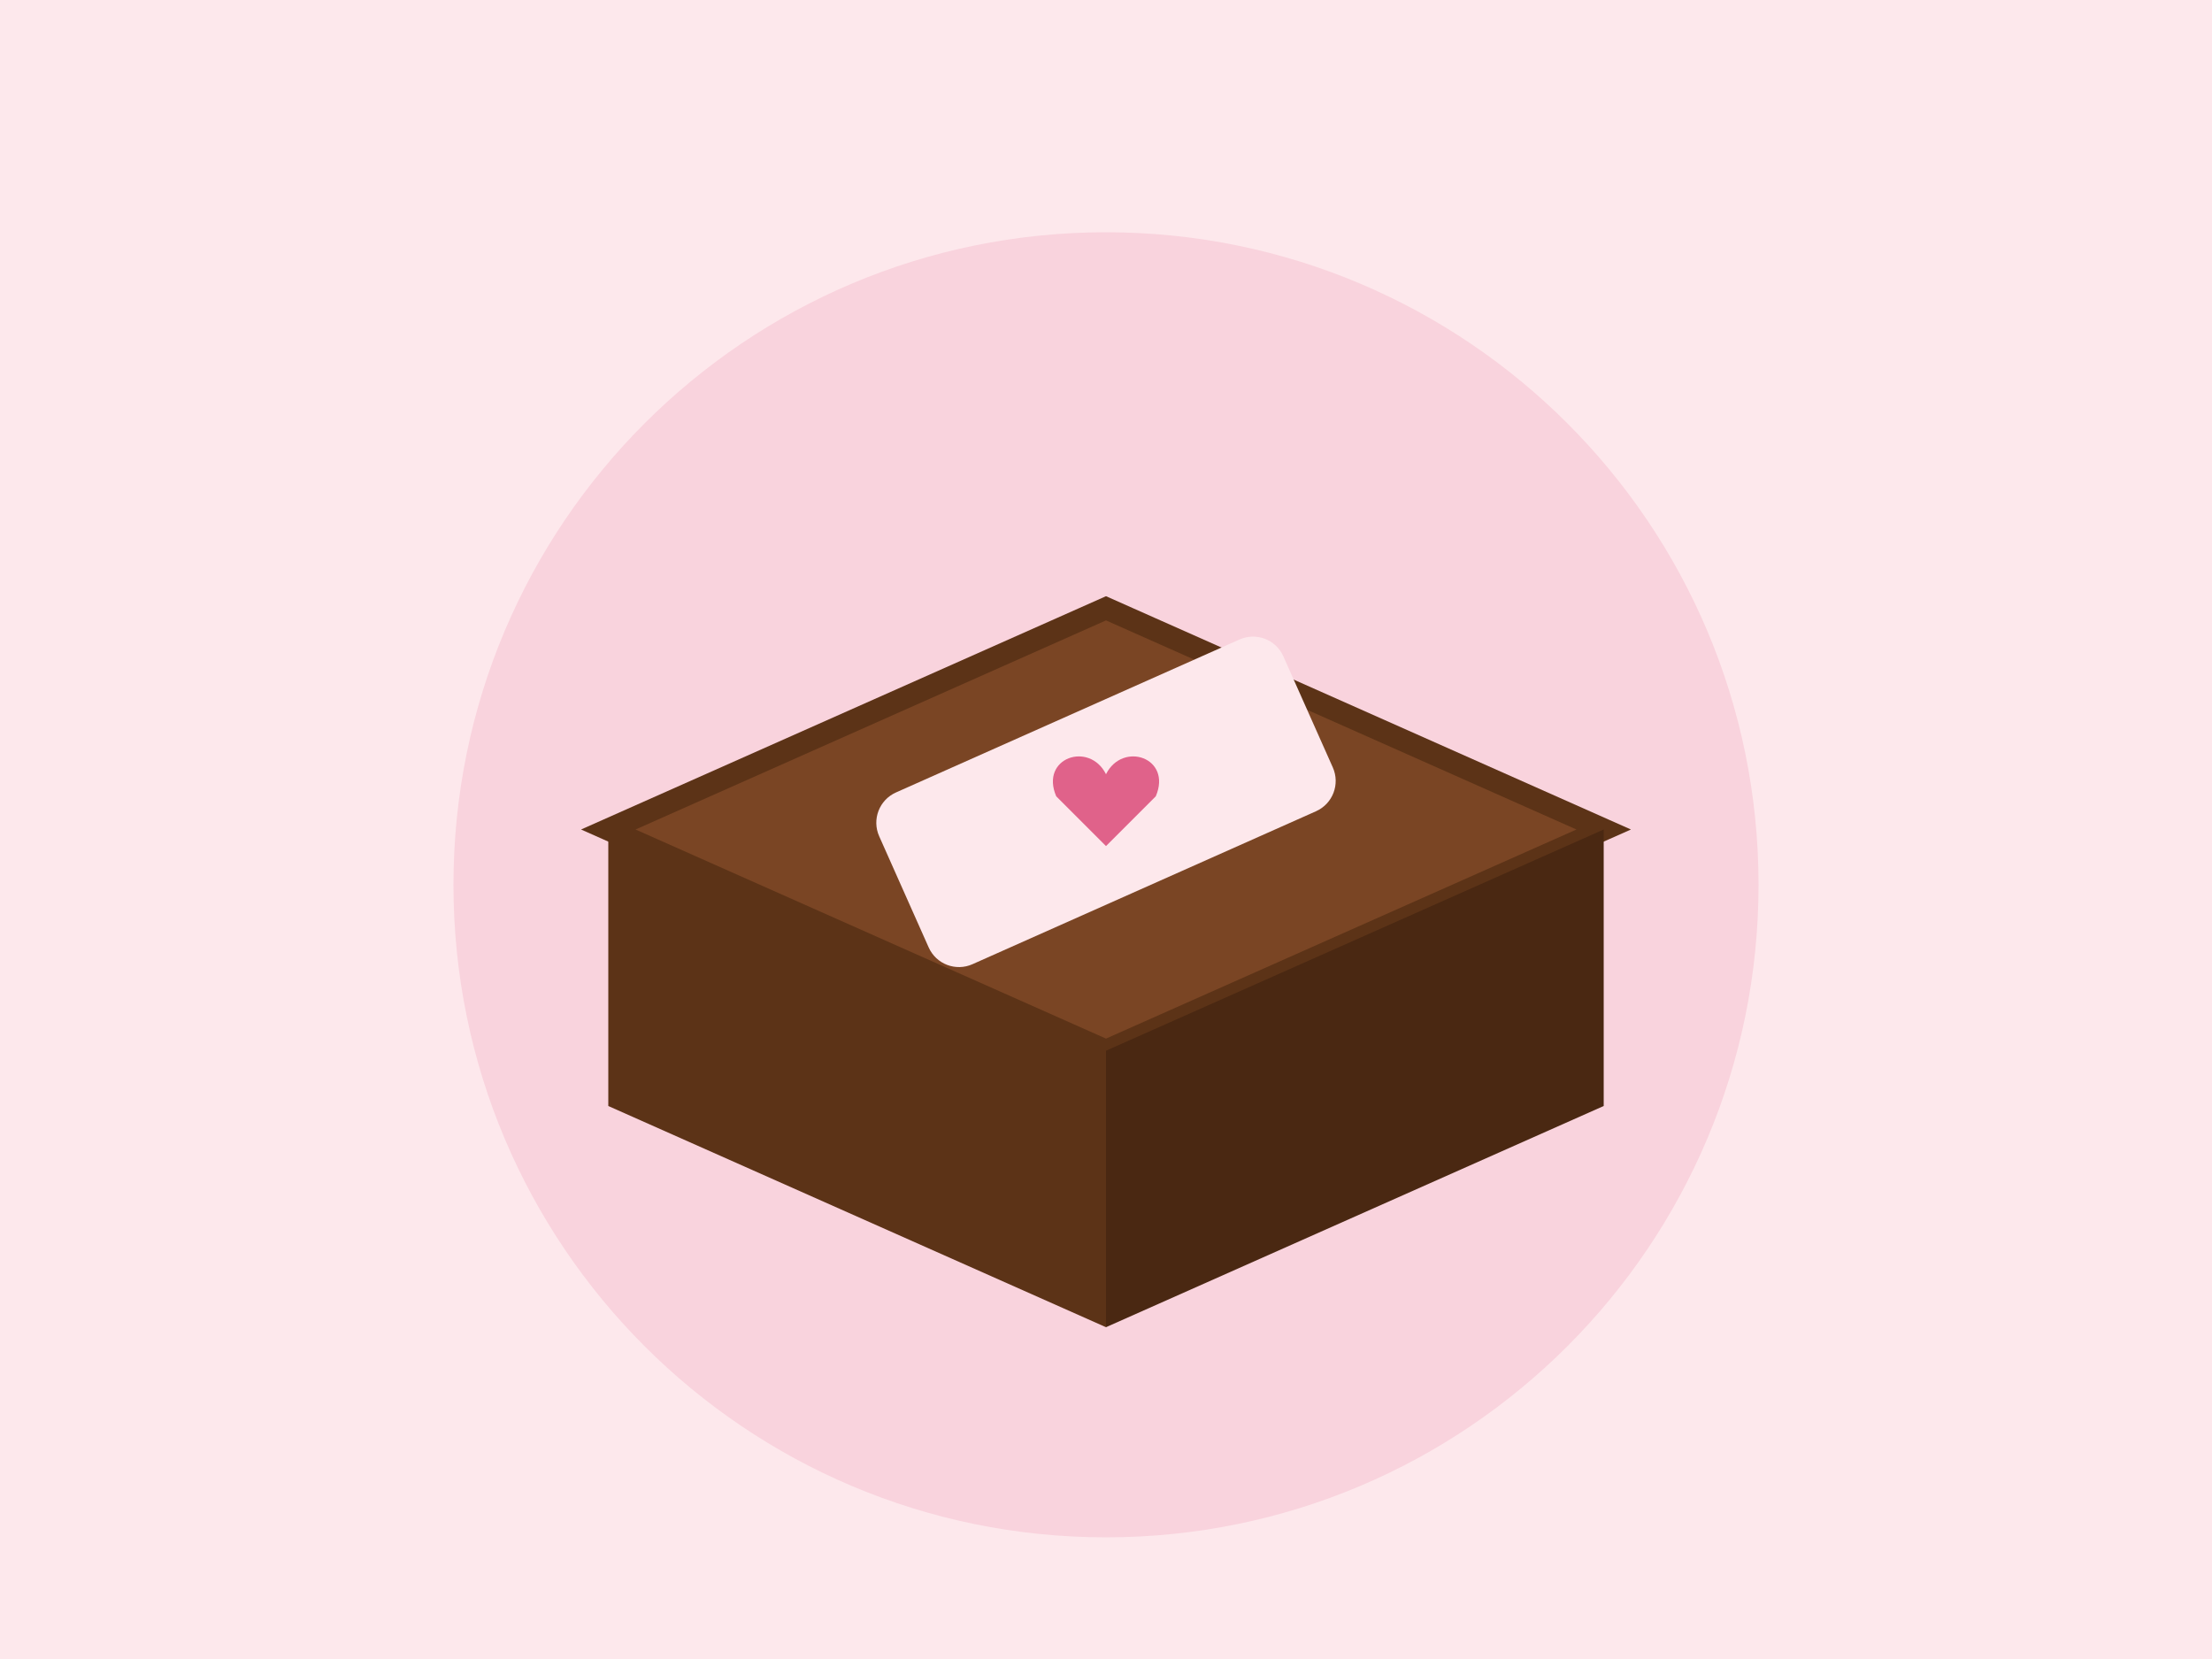
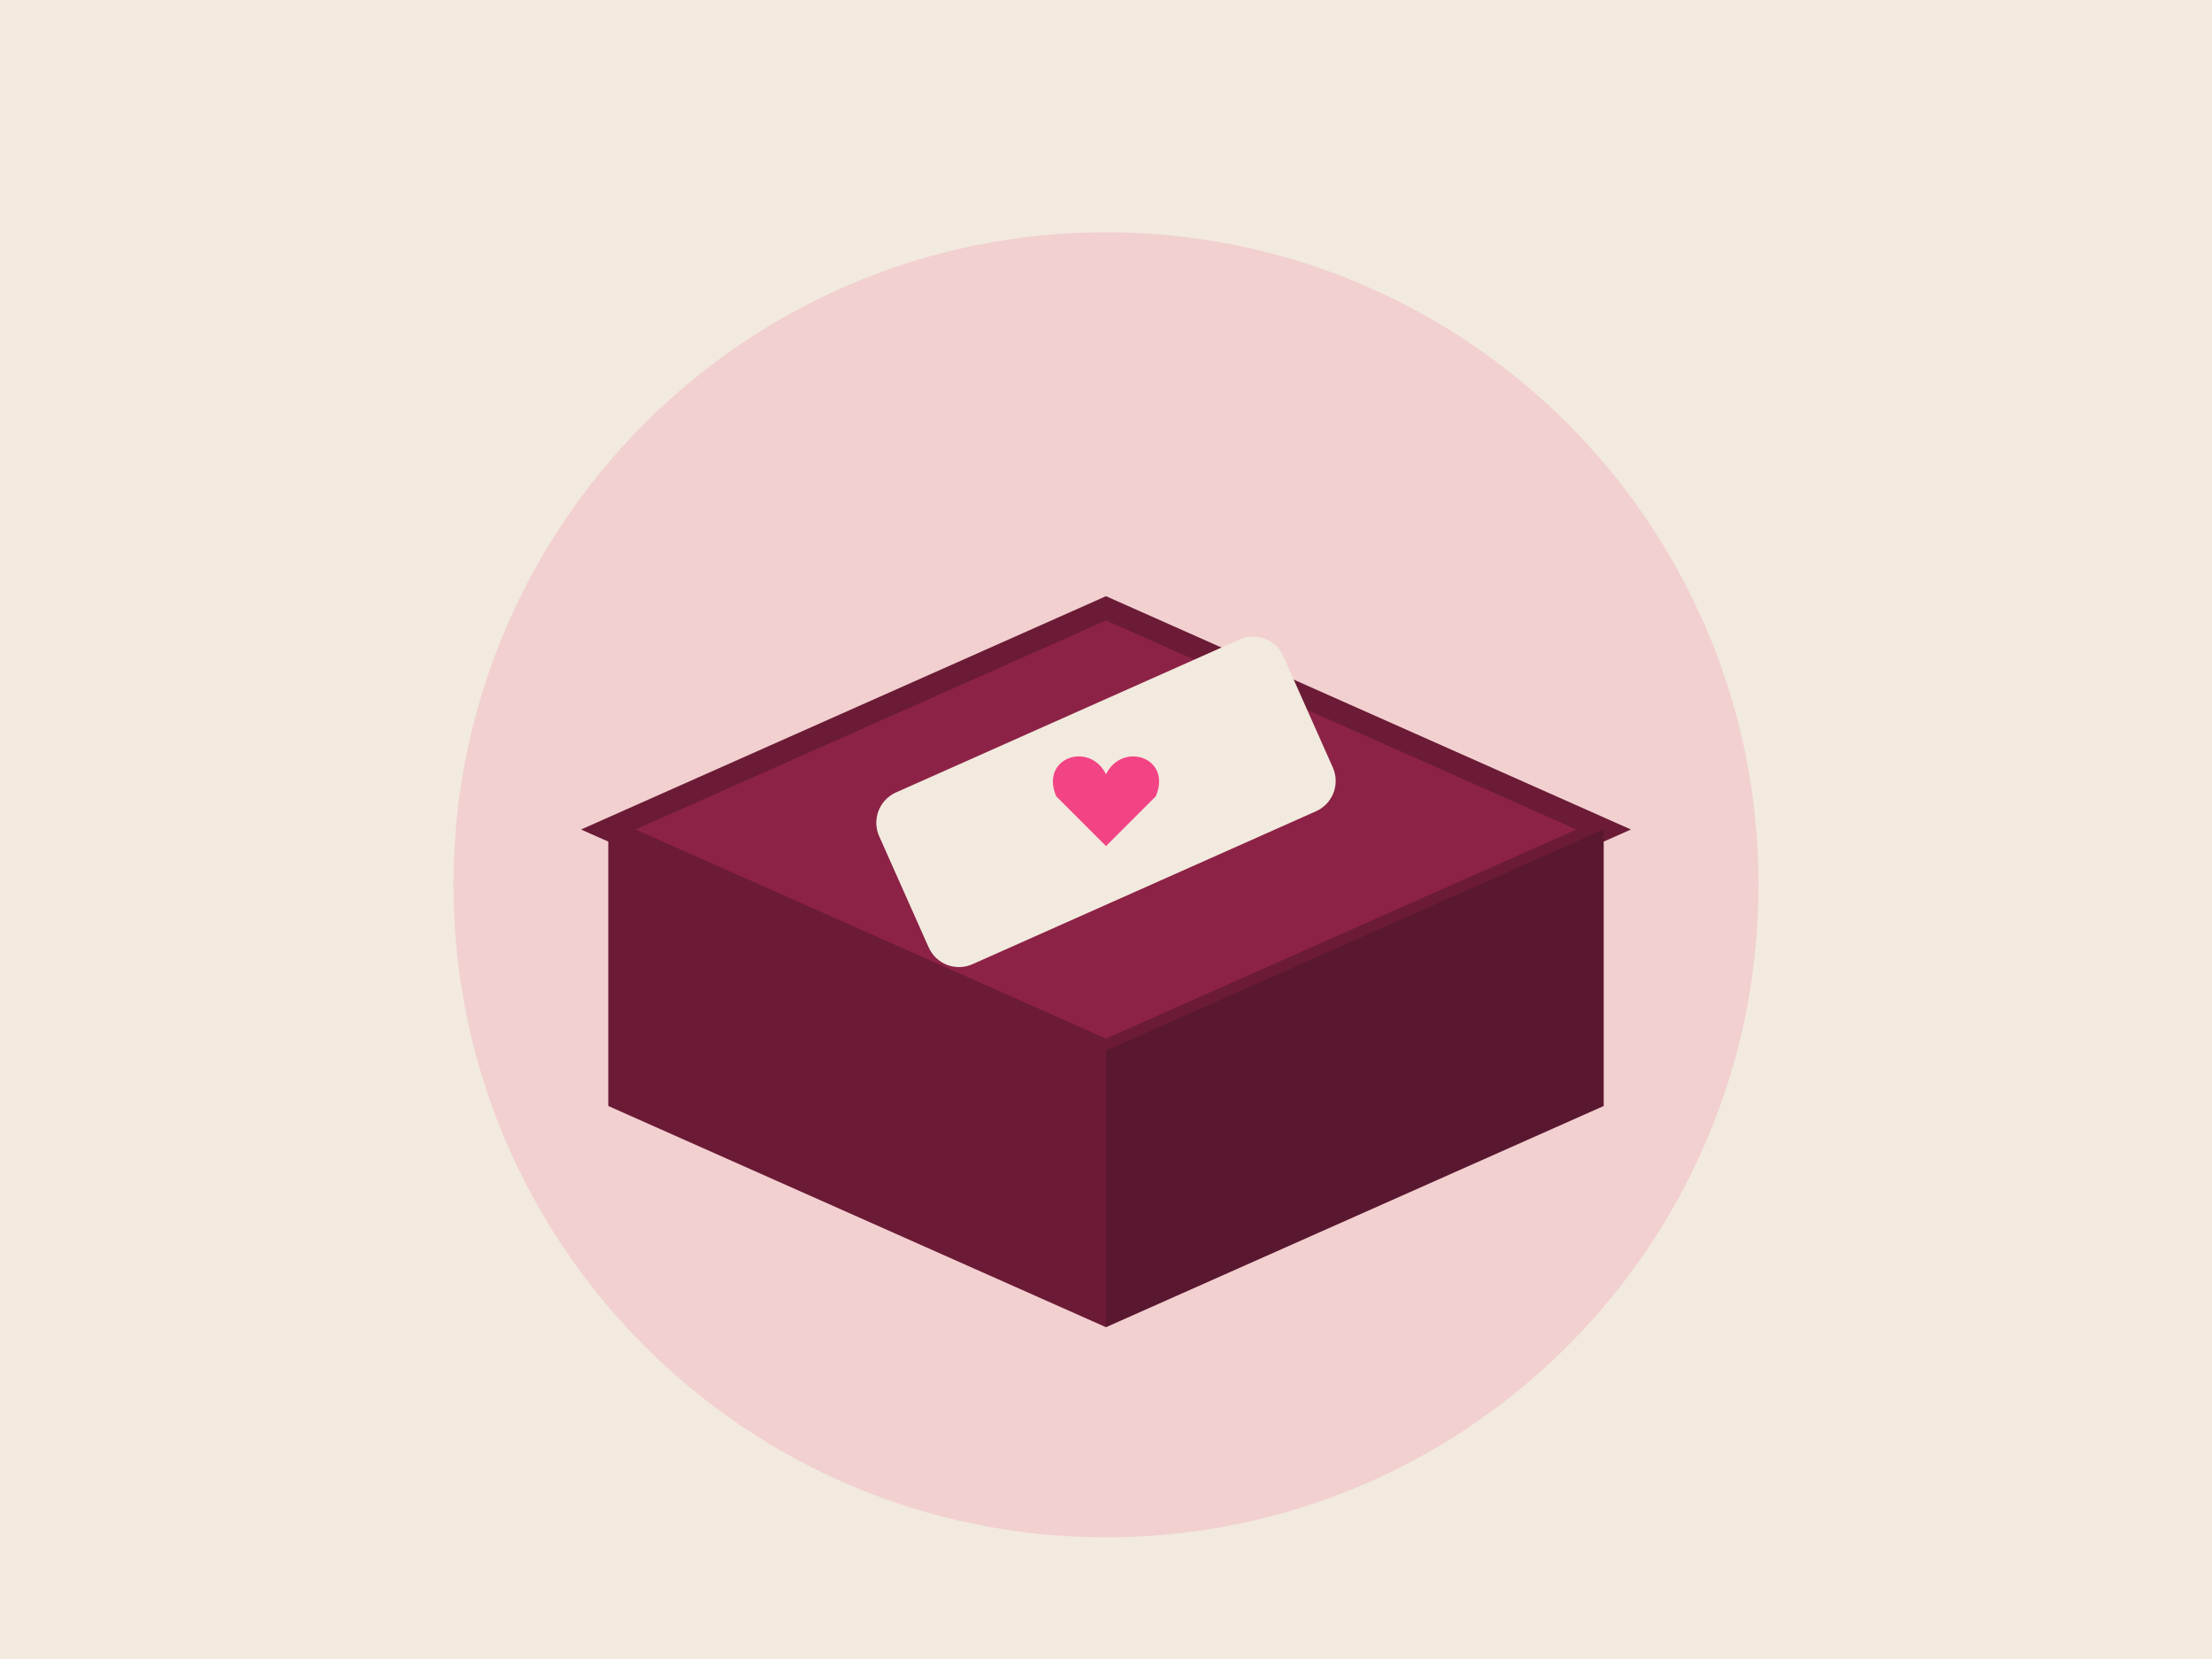
<svg xmlns="http://www.w3.org/2000/svg" viewBox="0 0 400 300">
-   <rect width="400" height="300" fill="#FDE8EC" />
-   <circle cx="200" cy="160" r="118" fill="#F9D3DD" />
-   <path d="M110 150 l90 -40 l90 40 l-90 40z" fill="#7A4524" stroke="#5C3317" stroke-width="4" />
-   <path d="M110 150 v50 l90 40 v-50z" fill="#5C3317" />
-   <path d="M290 150 v50 l-90 40 v-50z" fill="#4A2812" />
-   <rect x="160" y="128" width="80" height="34" rx="6" transform="rotate(-24 200 145)" fill="#FDE8EC" />
-   <path d="M200 140 c-3-6 -12-3 -9 4 l9 9 l9-9 c3-7 -6-10 -9-4z" fill="#E0628A" />
+   <rect width="400" height="300" fill="#F2EADF" />
+   <circle cx="200" cy="160" r="118" fill="#F2D0D0" />
+   <path d="M110 150 l90 -40 l90 40 l-90 40z" fill="#8C2246" stroke="#6B1B36" stroke-width="4" />
+   <path d="M110 150 v50 l90 40 v-50z" fill="#6B1B36" />
+   <path d="M290 150 v50 l-90 40 v-50z" fill="#5A1730" />
+   <rect x="160" y="128" width="80" height="34" rx="6" transform="rotate(-24 200 145)" fill="#F2EADF" />
+   <path d="M200 140 c-3-6 -12-3 -9 4 l9 9 l9-9 c3-7 -6-10 -9-4z" fill="#F24484" />
</svg>
